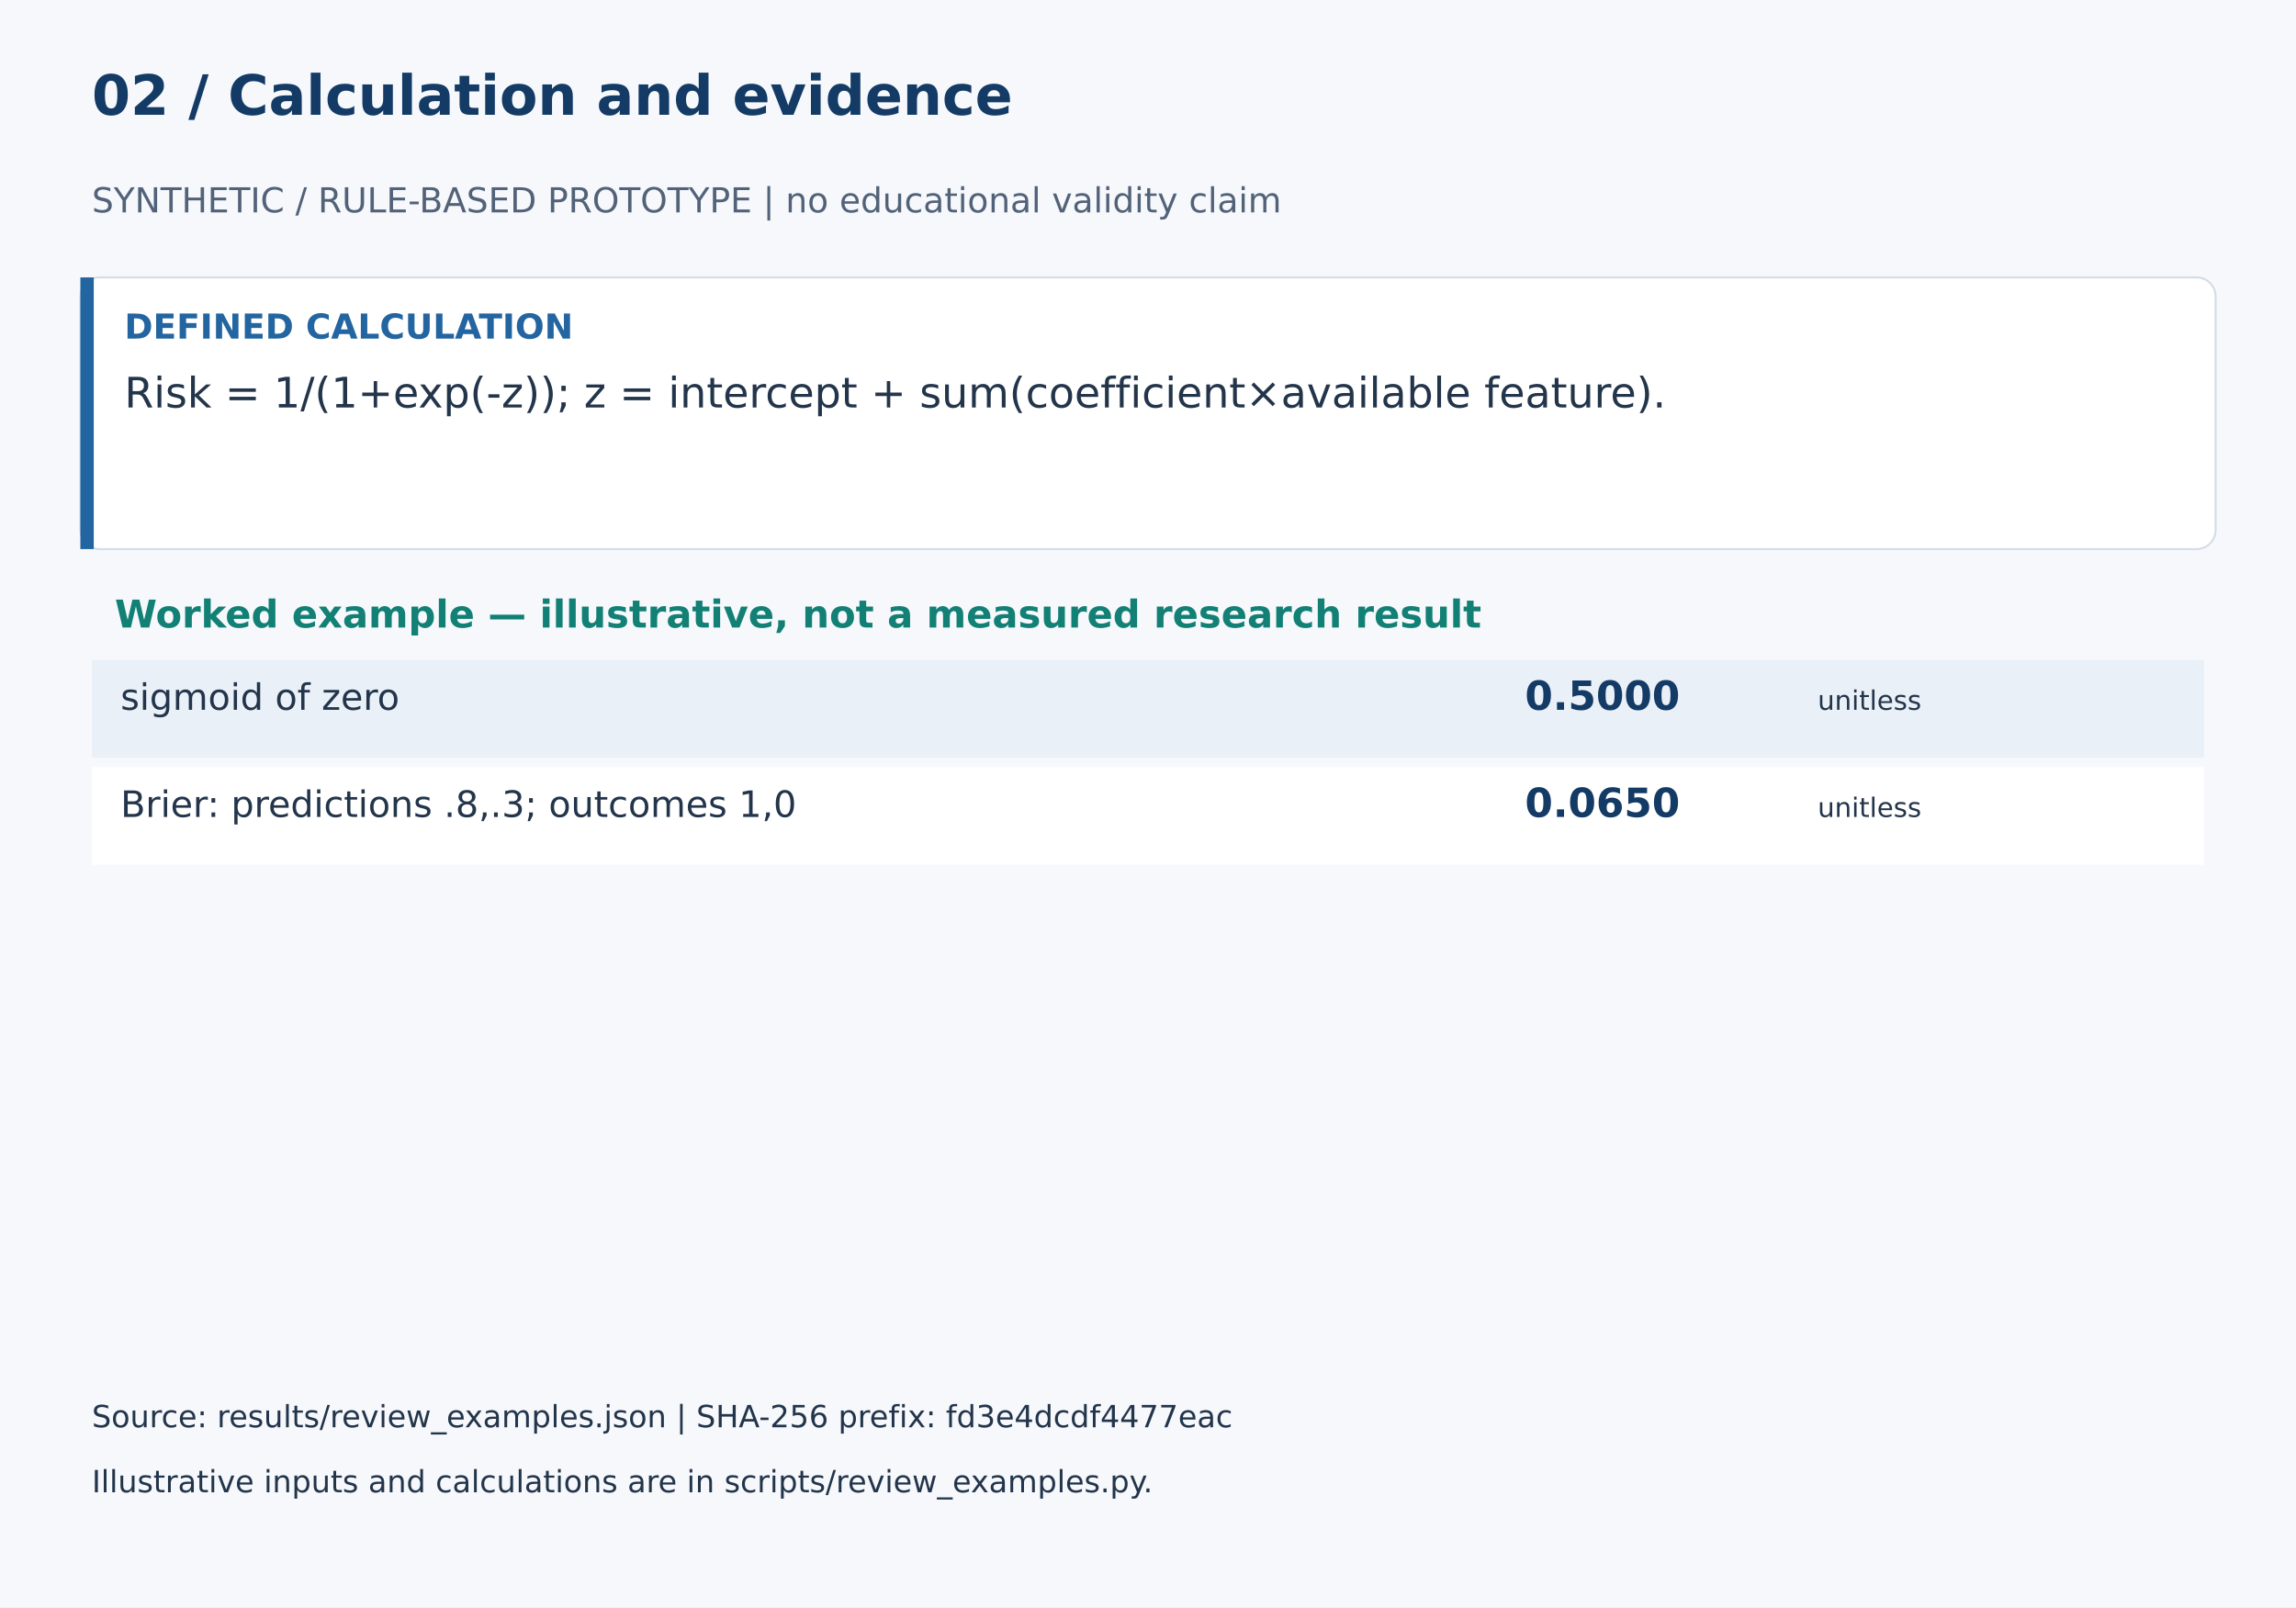
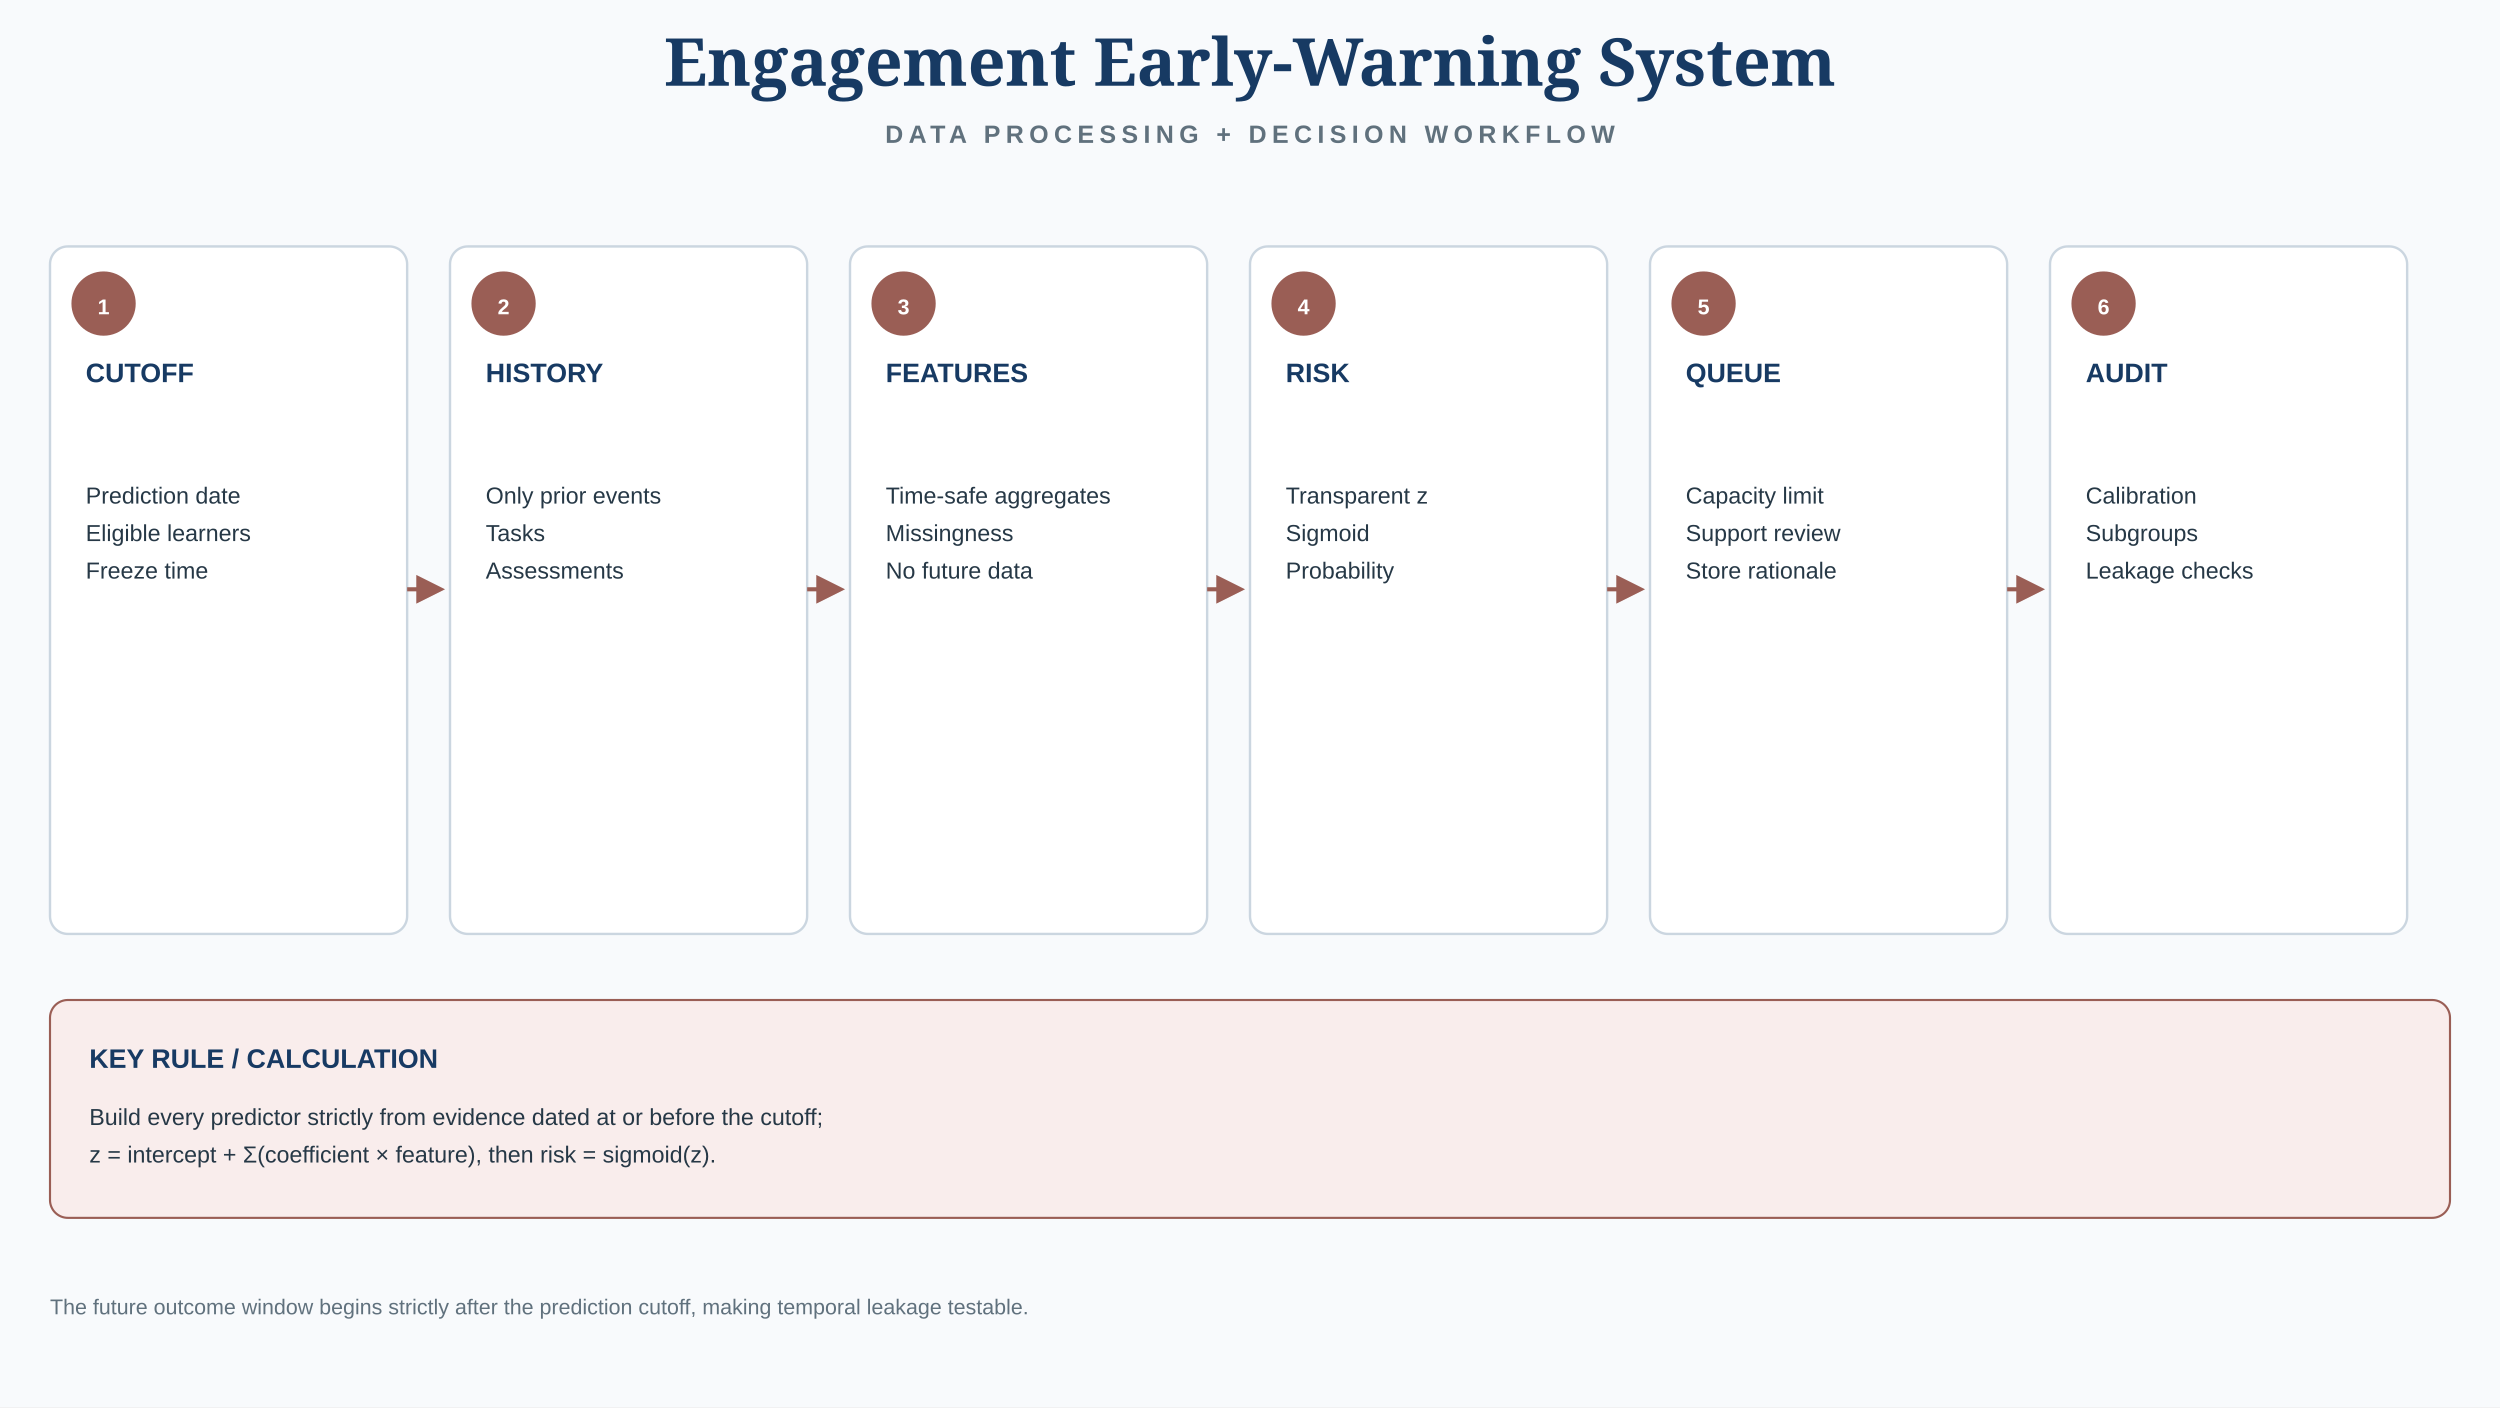
- <svg xmlns="http://www.w3.org/2000/svg" width="1200" height="840" viewBox="0 0 1200 840" role="img">
-   <rect width="1200" height="840" fill="#f6f8fc" />
-   <text x="48" y="60" font-family="DejaVu Sans,Arial,sans-serif" font-size="29" fill="#133b65" font-weight="700">02 / Calculation and evidence</text>
-   <text x="48" y="111" font-family="DejaVu Sans,Arial,sans-serif" font-size="18" fill="#526278" font-weight="400">SYNTHETIC / RULE-BASED PROTOTYPE | no educational validity claim</text>
-   <rect x="42" y="145" width="1116" height="142" rx="10" fill="white" stroke="#d2dce7" />
-   <rect x="42" y="145" width="7" height="142" fill="#2365a0" />
-   <text x="65" y="177" font-family="DejaVu Sans,Arial,sans-serif" font-size="18" fill="#2365a0" font-weight="700">DEFINED CALCULATION</text>
-   <text x="65" y="213" font-family="DejaVu Sans,Arial,sans-serif" font-size="22" fill="#23354b" font-weight="400">Risk = 1/(1+exp(-z)); z = intercept + sum(coefficient×available feature).</text>
-   <text x="60" y="328" font-family="DejaVu Sans,Arial,sans-serif" font-size="20" fill="#128075" font-weight="700">Worked example — illustrative, not a measured research result</text>
-   <rect x="48" y="345" width="1104" height="51" fill="#eaf0f7" />
-   <text x="63" y="371" font-family="DejaVu Sans,Arial,sans-serif" font-size="19" fill="#23354b" font-weight="400">sigmoid of zero</text>
-   <text x="797" y="371" font-family="DejaVu Sans,Arial,sans-serif" font-size="21" fill="#133b65" font-weight="700">0.5000</text>
-   <text x="950" y="371" font-family="DejaVu Sans,Arial,sans-serif" font-size="14" fill="#23354b" font-weight="400">unitless</text>
-   <rect x="48" y="401" width="1104" height="51" fill="#ffffff" />
-   <text x="63" y="427" font-family="DejaVu Sans,Arial,sans-serif" font-size="19" fill="#23354b" font-weight="400">Brier: predictions .8,.3; outcomes 1,0</text>
-   <text x="797" y="427" font-family="DejaVu Sans,Arial,sans-serif" font-size="21" fill="#133b65" font-weight="700">0.0650</text>
-   <text x="950" y="427" font-family="DejaVu Sans,Arial,sans-serif" font-size="14" fill="#23354b" font-weight="400">unitless</text>
-   <text x="48" y="746" font-family="DejaVu Sans,Arial,sans-serif" font-size="16" fill="#23354b" font-weight="400">Source: results/review_examples.json | SHA-256 prefix: fd3e4dcdf4477eac</text>
-   <text x="48" y="780" font-family="DejaVu Sans,Arial,sans-serif" font-size="16" fill="#23354b" font-weight="400">Illustrative inputs and calculations are in scripts/review_examples.py.</text>
+ <svg xmlns="http://www.w3.org/2000/svg" viewBox="0 0 1400 788">
+   <rect width="1400" height="788" fill="#F8FAFC" />
+   <style>.t{font:700 37px Georgia;fill:#173A63}.s{font:600 14px Arial;fill:#60717D;letter-spacing:3px}.h{font:700 15px Arial;fill:#173A63}.b{font:13px Arial;fill:#263846}.sm{font:12px Arial;fill:#60717D}.c{fill:#fff;stroke:#CBD6E0;stroke-width:1.35}.a{fill:#9A5E55}.n{fill:#F9EDEC;stroke:#9A5E55;stroke-width:1.2}.ar{stroke:#9A5E55;stroke-width:2.3;fill:none;marker-end:url(#x)}</style>
+   <defs>
+     <marker id="x" viewBox="0 0 10 10" refX="8" refY="5" markerWidth="7" markerHeight="7" orient="auto">
+       <path d="M0 0 L10 5 L0 10 z" fill="#9A5E55" />
+     </marker>
+   </defs>
+   <text x="700" y="48" text-anchor="middle" class="t">Engagement Early-Warning System</text>
+   <text x="700" y="80" text-anchor="middle" class="s">DATA PROCESSING + DECISION WORKFLOW</text>
+   <rect x="28" y="138" width="200" height="385" rx="10" class="c" />
+   <circle cx="58" cy="170" r="18" class="a" />
+   <text x="58" y="176" text-anchor="middle" fill="#fff" font-family="Arial" font-weight="700">1</text>
+   <text x="48" y="214" class="h">
+     <tspan x="48">CUTOFF</tspan>
+   </text>
+   <text x="48" y="282" class="b">
+     <tspan x="48">Prediction date</tspan>
+     <tspan x="48" dy="21">Eligible learners</tspan>
+     <tspan x="48" dy="21">Freeze time</tspan>
+   </text>
+   <path d="M228 330 H246" class="ar" />
+   <rect x="252" y="138" width="200" height="385" rx="10" class="c" />
+   <circle cx="282" cy="170" r="18" class="a" />
+   <text x="282" y="176" text-anchor="middle" fill="#fff" font-family="Arial" font-weight="700">2</text>
+   <text x="272" y="214" class="h">
+     <tspan x="272">HISTORY</tspan>
+   </text>
+   <text x="272" y="282" class="b">
+     <tspan x="272">Only prior events</tspan>
+     <tspan x="272" dy="21">Tasks</tspan>
+     <tspan x="272" dy="21">Assessments</tspan>
+   </text>
+   <path d="M452 330 H470" class="ar" />
+   <rect x="476" y="138" width="200" height="385" rx="10" class="c" />
+   <circle cx="506" cy="170" r="18" class="a" />
+   <text x="506" y="176" text-anchor="middle" fill="#fff" font-family="Arial" font-weight="700">3</text>
+   <text x="496" y="214" class="h">
+     <tspan x="496">FEATURES</tspan>
+   </text>
+   <text x="496" y="282" class="b">
+     <tspan x="496">Time-safe aggregates</tspan>
+     <tspan x="496" dy="21">Missingness</tspan>
+     <tspan x="496" dy="21">No future data</tspan>
+   </text>
+   <path d="M676 330 H694" class="ar" />
+   <rect x="700" y="138" width="200" height="385" rx="10" class="c" />
+   <circle cx="730" cy="170" r="18" class="a" />
+   <text x="730" y="176" text-anchor="middle" fill="#fff" font-family="Arial" font-weight="700">4</text>
+   <text x="720" y="214" class="h">
+     <tspan x="720">RISK</tspan>
+   </text>
+   <text x="720" y="282" class="b">
+     <tspan x="720">Transparent z</tspan>
+     <tspan x="720" dy="21">Sigmoid</tspan>
+     <tspan x="720" dy="21">Probability</tspan>
+   </text>
+   <path d="M900 330 H918" class="ar" />
+   <rect x="924" y="138" width="200" height="385" rx="10" class="c" />
+   <circle cx="954" cy="170" r="18" class="a" />
+   <text x="954" y="176" text-anchor="middle" fill="#fff" font-family="Arial" font-weight="700">5</text>
+   <text x="944" y="214" class="h">
+     <tspan x="944">QUEUE</tspan>
+   </text>
+   <text x="944" y="282" class="b">
+     <tspan x="944">Capacity limit</tspan>
+     <tspan x="944" dy="21">Support review</tspan>
+     <tspan x="944" dy="21">Store rationale</tspan>
+   </text>
+   <path d="M1124 330 H1142" class="ar" />
+   <rect x="1148" y="138" width="200" height="385" rx="10" class="c" />
+   <circle cx="1178" cy="170" r="18" class="a" />
+   <text x="1178" y="176" text-anchor="middle" fill="#fff" font-family="Arial" font-weight="700">6</text>
+   <text x="1168" y="214" class="h">
+     <tspan x="1168">AUDIT</tspan>
+   </text>
+   <text x="1168" y="282" class="b">
+     <tspan x="1168">Calibration</tspan>
+     <tspan x="1168" dy="21">Subgroups</tspan>
+     <tspan x="1168" dy="21">Leakage checks</tspan>
+   </text>
+   <rect x="28" y="560" width="1344" height="122" rx="10" class="n" />
+   <text x="50" y="598" class="h">KEY RULE / CALCULATION</text>
+   <text x="50" y="630" class="b">
+     <tspan x="50">Build every predictor strictly from evidence dated at or before the cutoff;</tspan>
+     <tspan x="50" dy="21">z = intercept + Σ(coefficient × feature), then risk = sigmoid(z).</tspan>
+   </text>
+   <text x="28" y="736" class="sm">The future outcome window begins strictly after the prediction cutoff, making temporal leakage testable.</text>
</svg>
